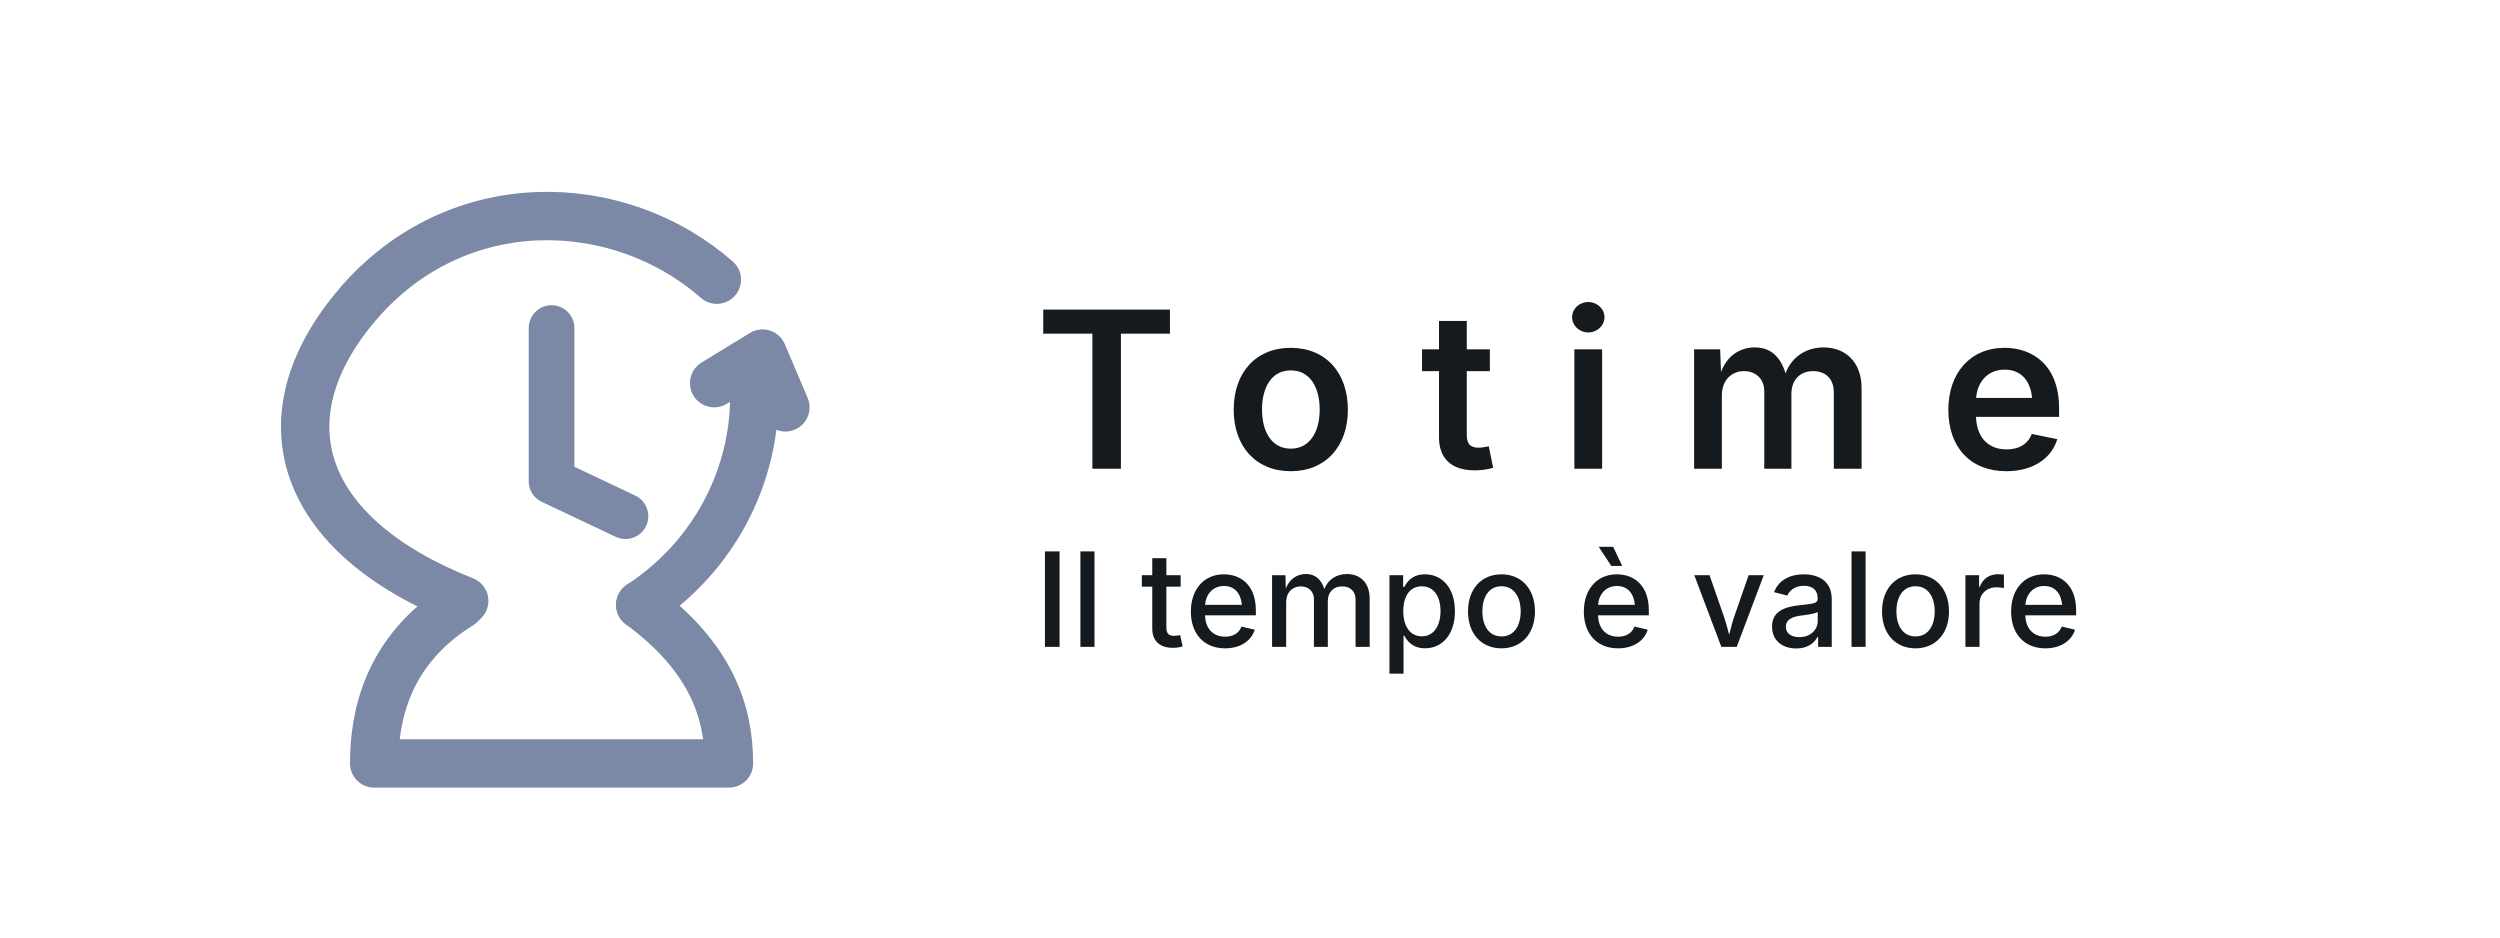
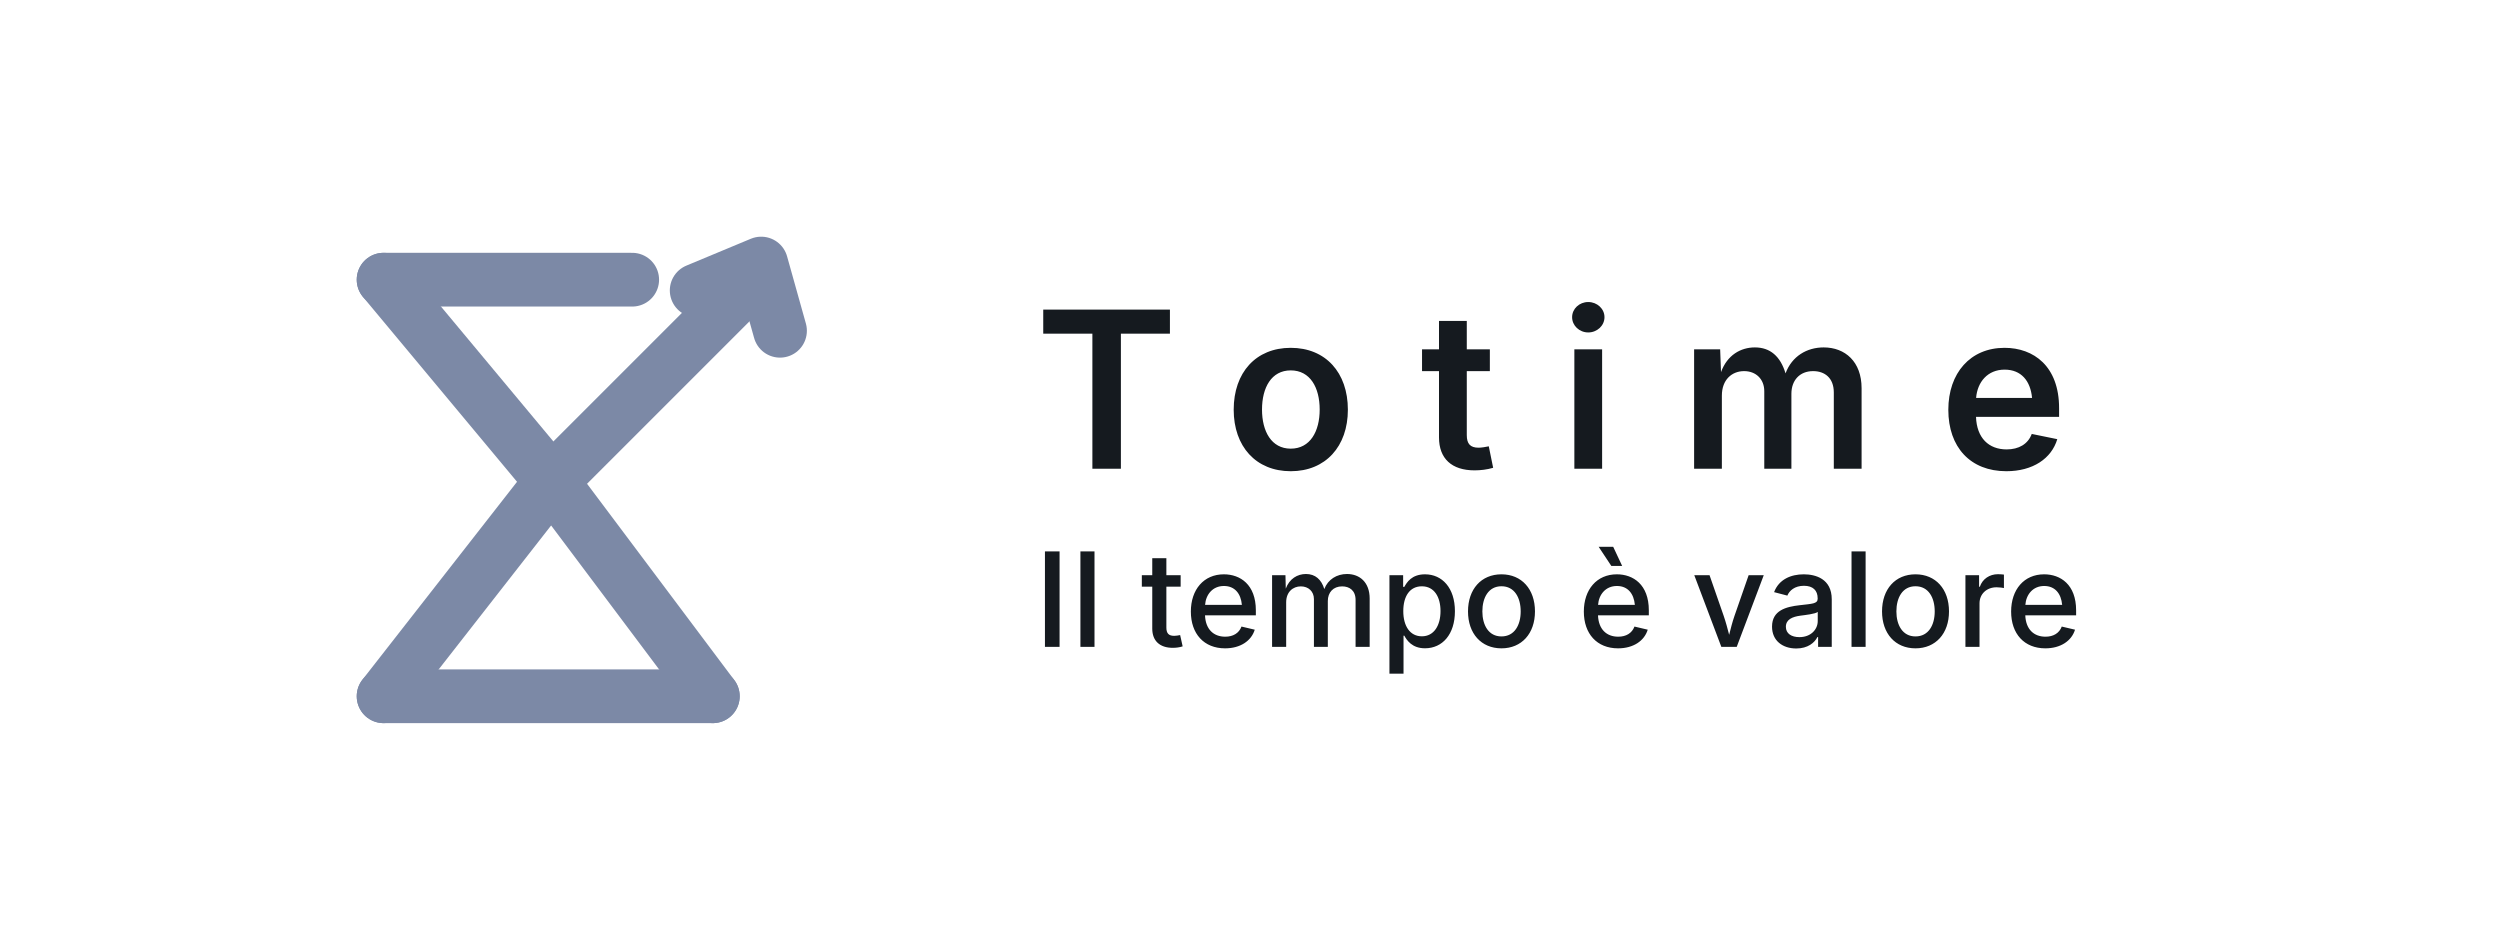
<svg xmlns="http://www.w3.org/2000/svg" width="2400" height="900" viewBox="0 0 1600 600">
  <rect width="1600" height="600" fill="none" />
  <g transform="translate(95,50) scale(0.86)">
-     <defs>
-       <linearGradient id="sageGrad" x1="165" y1="500" x2="500" y2="160" gradientUnits="userSpaceOnUse">
-         <stop offset="0" stop-color="#62708F" />
-         <stop offset="0.55" stop-color="#7C89A6" />
-         <stop offset="1" stop-color="#B3BDD0" />
-       </linearGradient>
-     </defs>
-     <g fill="none" stroke-linecap="round" stroke-linejoin="round">
-       <path d="M 423 150 C 350 86, 230 82, 156 168 C 84 252, 111 340, 235 389" stroke="#7C89A6" stroke-width="36" />
-       <path d="M 232 392 C 177 426, 168 476, 168 510 L 432 510 C 432 472, 419 431, 366 392" stroke="#7C89A6" stroke-width="36" />
-       <path d="M 366 392 C 430 350, 456 280, 450 221" stroke="#7C89A6" stroke-width="36" />
-       <path d="M 421 227 L 457 205 L 474 245" stroke="#7C89A6" stroke-width="36" />
-       <path d="M 300 186 L 300 300 L 355 326" stroke="#7C89A6" stroke-width="34" />
+     <g fill="none" stroke="#7C89A6" stroke-width="40" stroke-linecap="round" stroke-linejoin="round">
+       <path d="M 175 150 L 360 150" />
+       <path d="M 175 150 L 300 300" />
+       <path d="M 300 300 L 175 460" />
+       <path d="M 175 460 L 420 460" />
+       <path d="M 420 460 L 300 300" />
+       <path d="M 300 300 L 452 148" />
+       <path d="M 408 158 L 456 138 L 470 188" />
    </g>
  </g>
  <g>
    <text x="662" y="300" font-family="Montserrat, Inter, Arial, sans-serif" font-size="140" font-weight="600" fill="#151A1F" letter-spacing="40">Totime</text>
    <text x="662" y="414" font-family="Montserrat, Inter, Arial, sans-serif" font-size="84" font-weight="500" fill="#151A1F" letter-spacing="0.5">Il tempo è valore</text>
  </g>
</svg>
